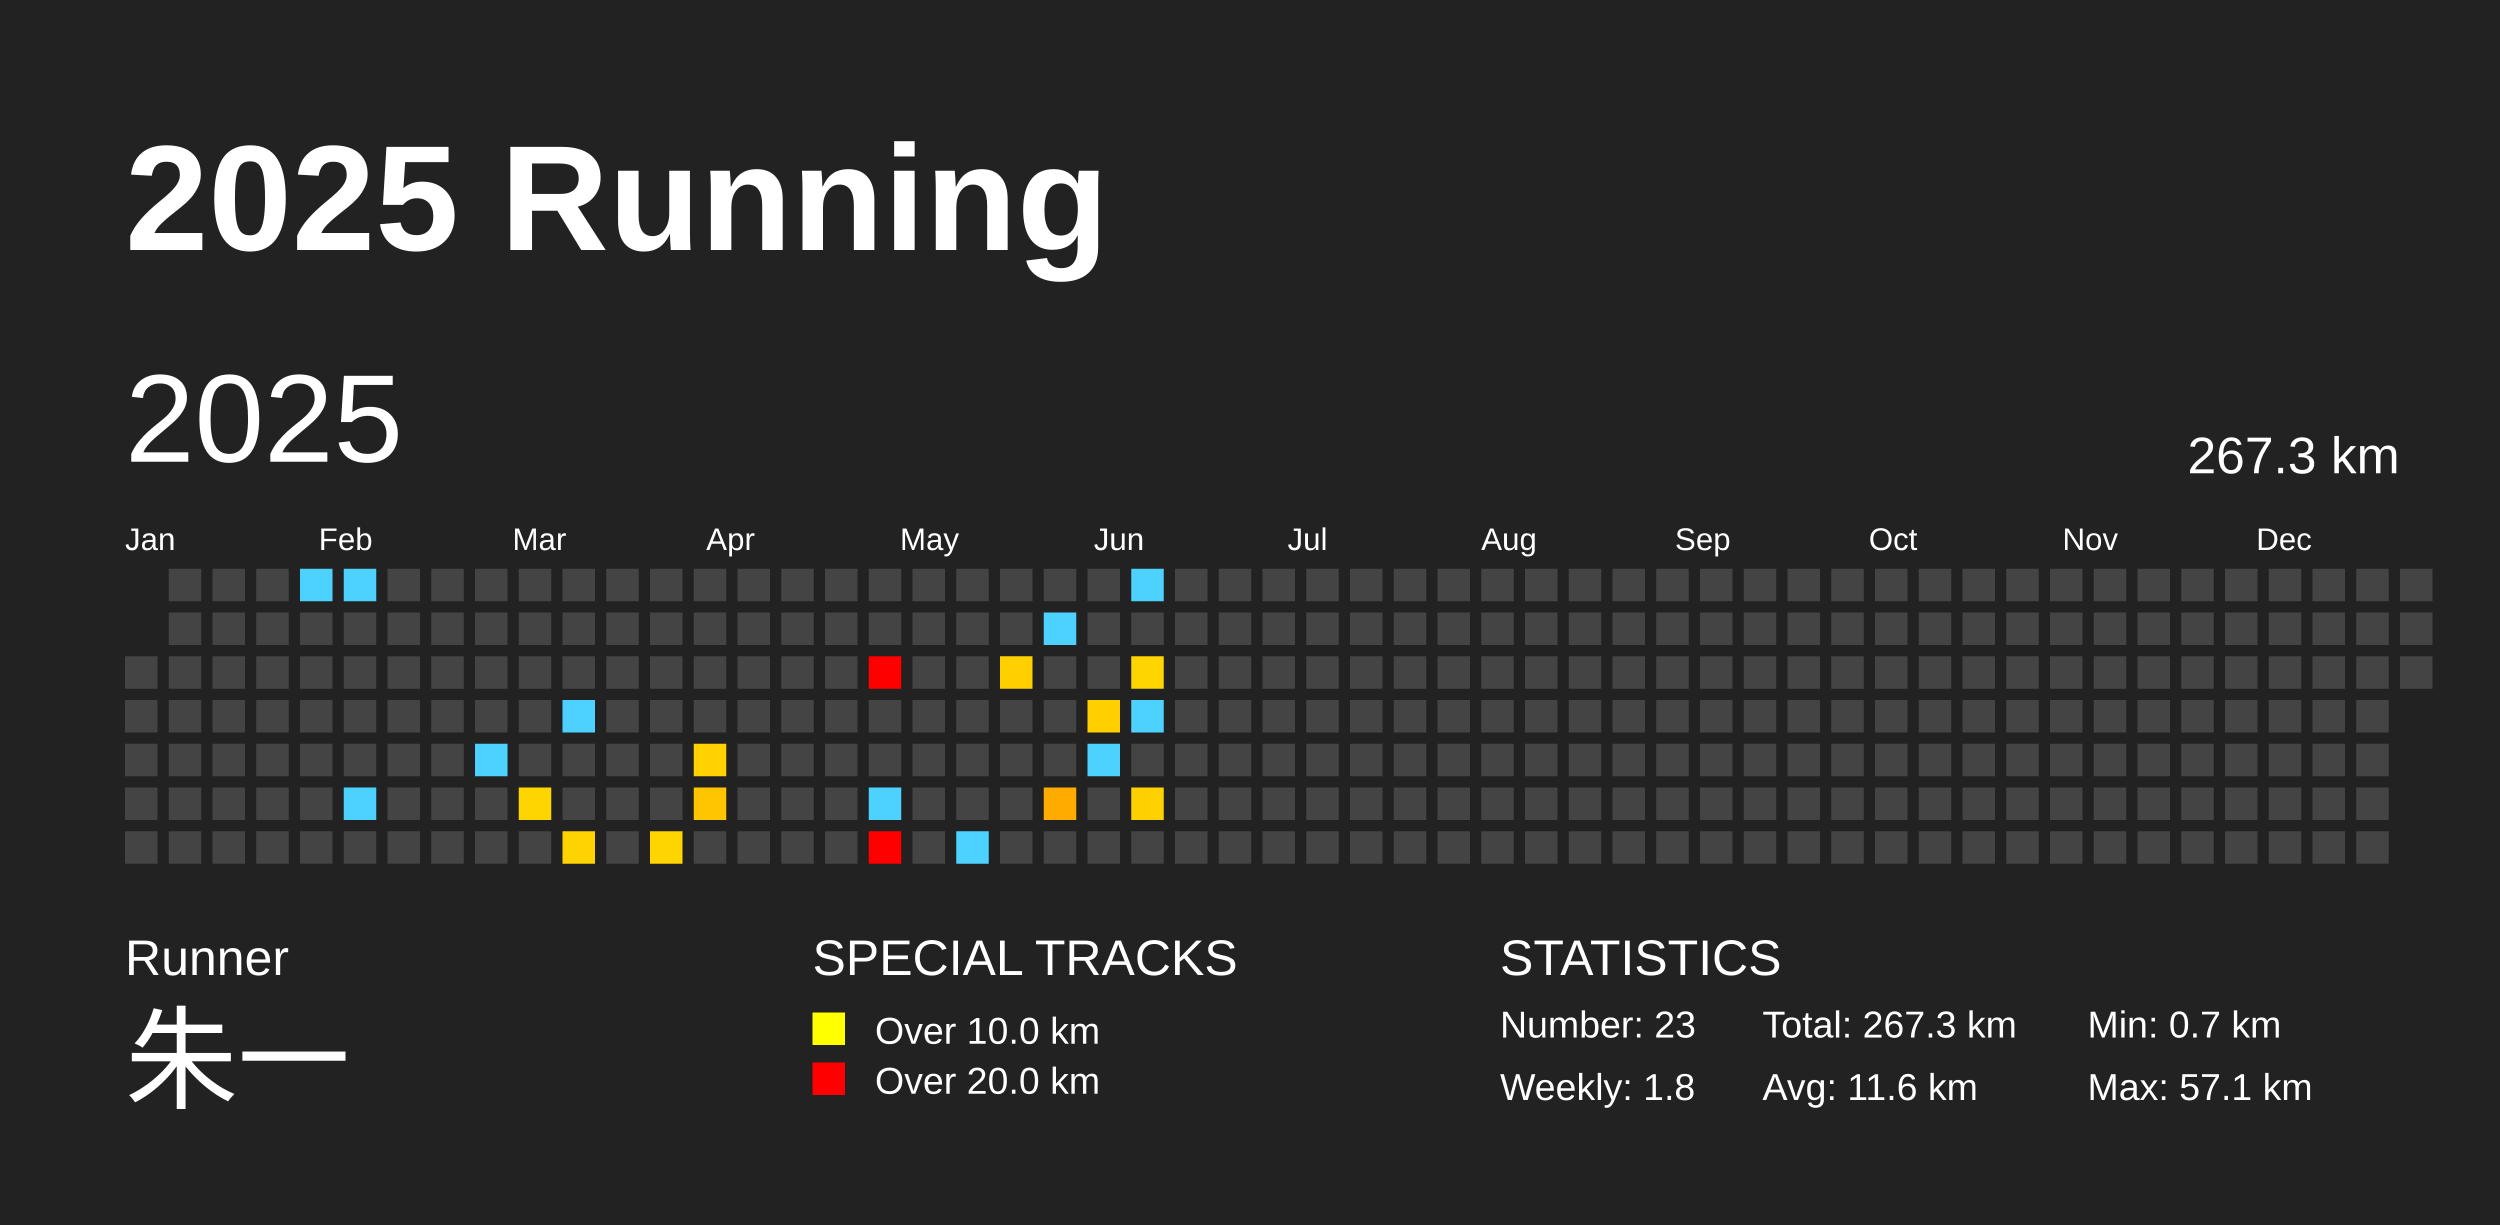
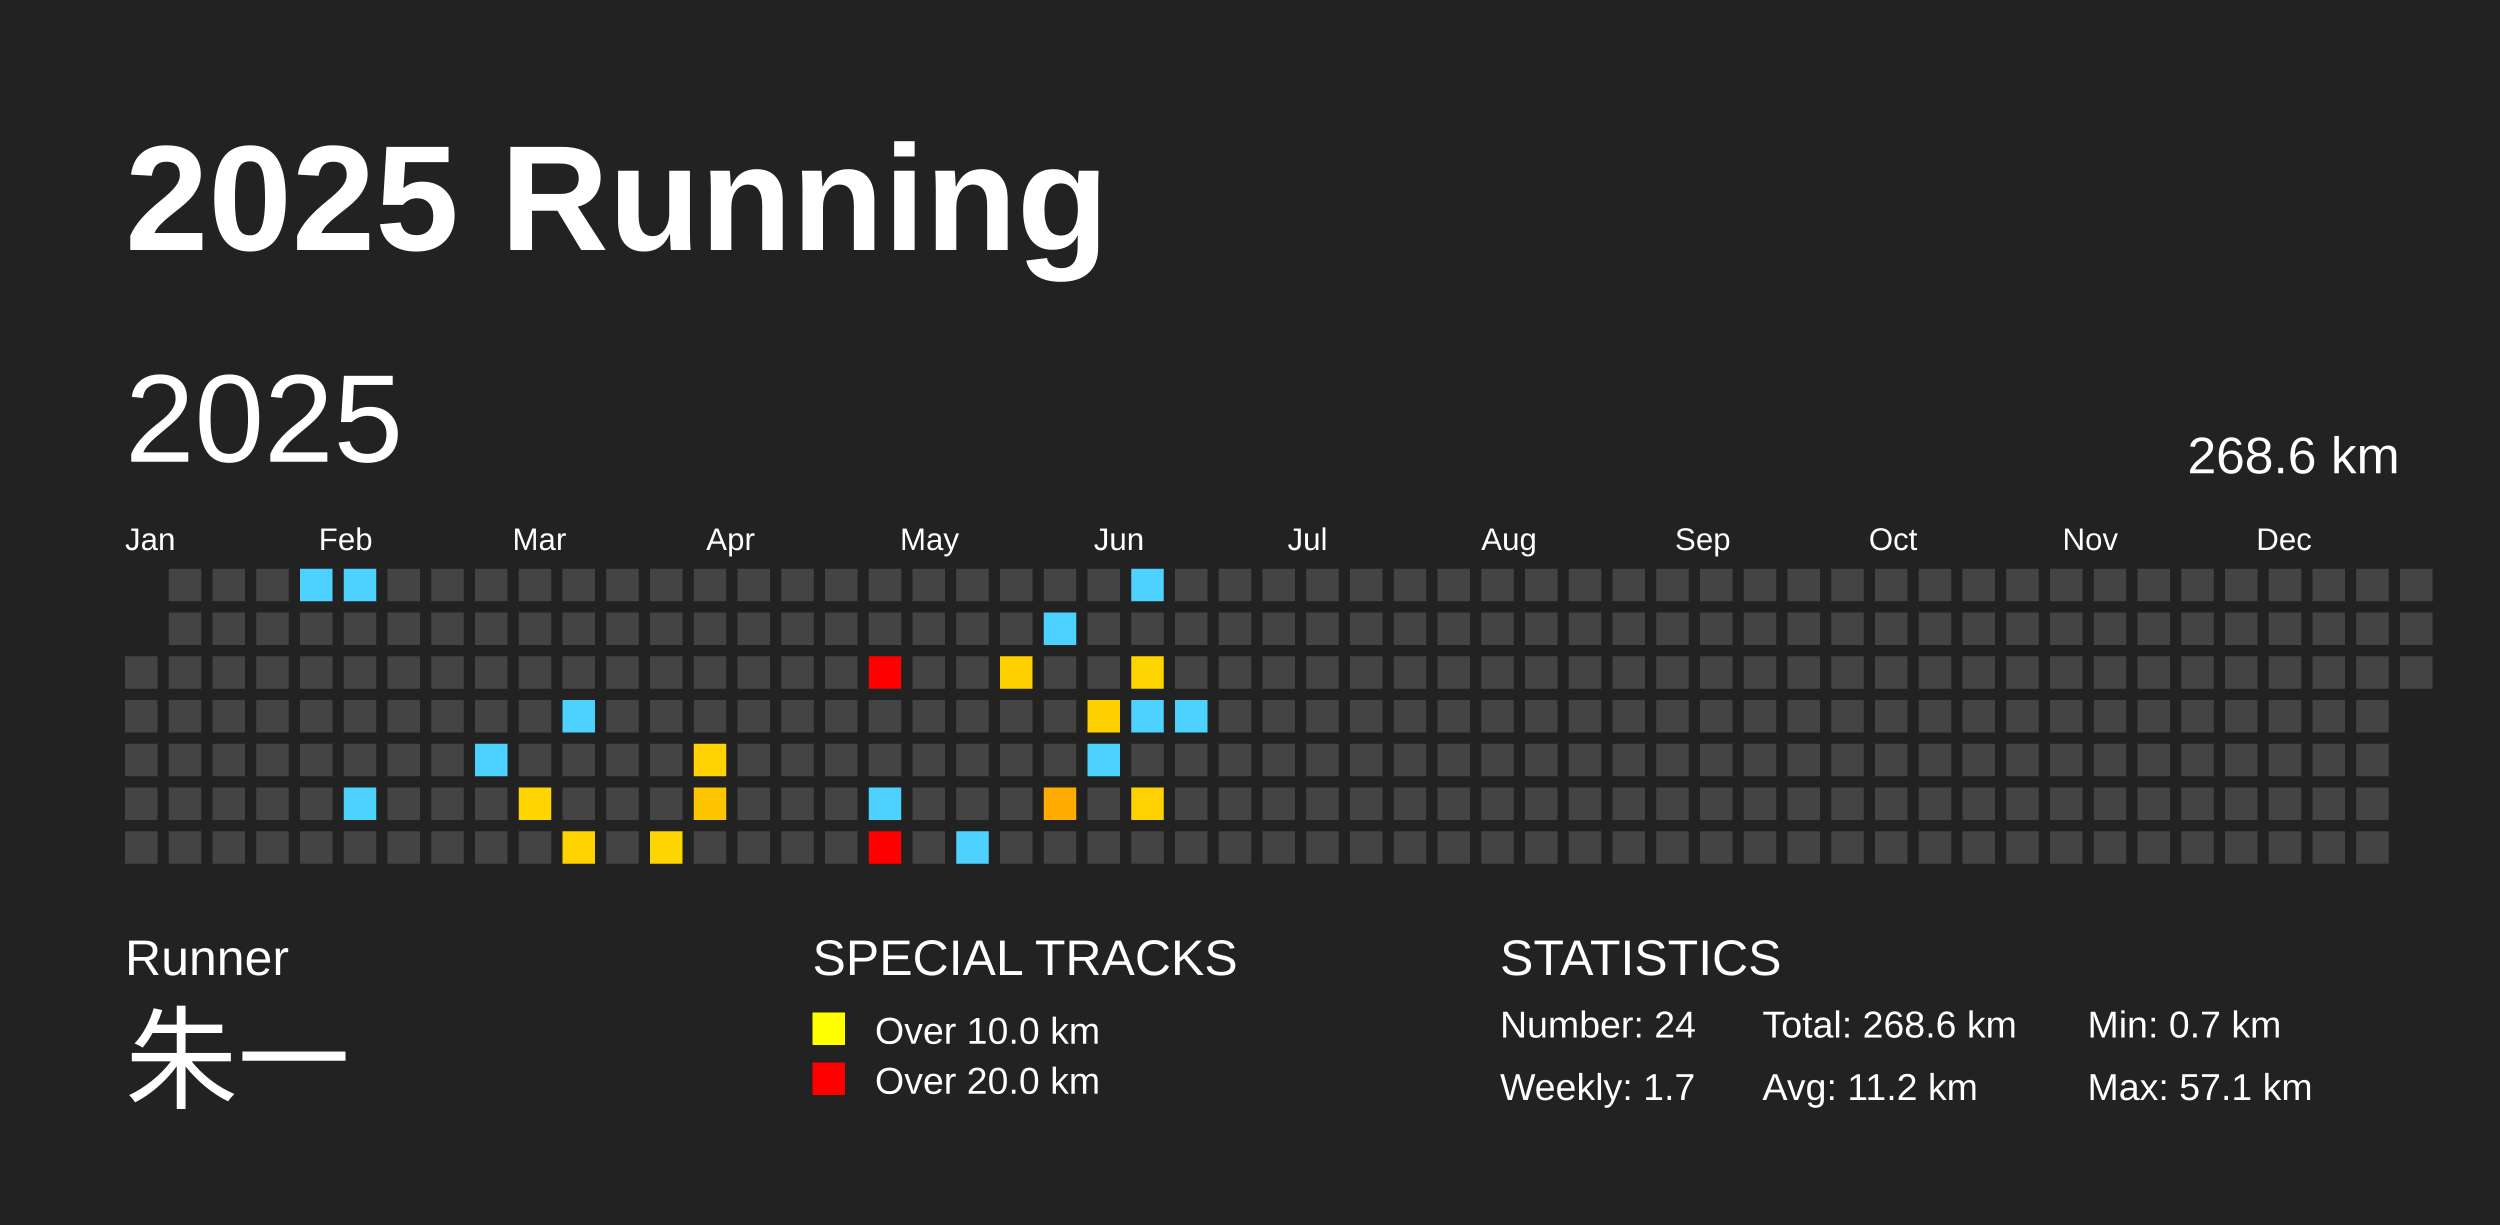
<svg xmlns="http://www.w3.org/2000/svg" baseProfile="full" height="98mm" version="1.1" viewBox="0,0,200,98" width="200mm">
  <defs />
  <rect fill="#222222" height="98" width="200" x="0" y="0" />
  <text fill="#FFFFFF" style="font-size:12px; font-family:Arial; font-weight:bold;" x="10" y="20">2025 Running</text>
  <text fill="#FFFFFF" style="font-size:4px; font-family:Arial" x="10" y="78">Runner</text>
  <text fill="#FFFFFF" style="font-size:9px; font-family:Arial" x="10" y="88">朱一</text>
  <text fill="#FFFFFF" style="font-size:4px; font-family:Arial" x="65" y="78">SPECIAL TRACKS</text>
  <rect fill="yellow" height="2.6" width="2.6" x="65" y="81" />
  <text fill="#FFFFFF" style="font-size:3px; font-family:Arial" x="70" y="83.5">Over 10.0 km</text>
  <rect fill="red" height="2.6" width="2.6" x="65" y="85" />
  <text fill="#FFFFFF" style="font-size:3px; font-family:Arial" x="70" y="87.5">Over 20.0 km</text>
  <text fill="#FFFFFF" style="font-size:4px; font-family:Arial" x="120" y="78">STATISTICS</text>
-   <text fill="#FFFFFF" style="font-size:3px; font-family:Arial" x="120" y="83">Number: 23</text>
-   <text fill="#FFFFFF" style="font-size:3px; font-family:Arial" x="120" y="88">Weekly: 1.8</text>
-   <text fill="#FFFFFF" style="font-size:3px; font-family:Arial" x="141" y="83">Total: 267.3 km</text>
-   <text fill="#FFFFFF" style="font-size:3px; font-family:Arial" x="141" y="88">Avg: 11.6 km</text>
+   <text fill="#FFFFFF" style="font-size:3px; font-family:Arial" x="120" y="83">Number: 24</text>
+   <text fill="#FFFFFF" style="font-size:3px; font-family:Arial" x="120" y="88">Weekly: 1.7</text>
+   <text fill="#FFFFFF" style="font-size:3px; font-family:Arial" x="141" y="83">Total: 268.6 km</text>
+   <text fill="#FFFFFF" style="font-size:3px; font-family:Arial" x="141" y="88">Avg: 11.2 km</text>
  <text fill="#FFFFFF" style="font-size:3px; font-family:Arial" x="167" y="83">Min: 0.7 km</text>
  <text fill="#FFFFFF" style="font-size:3px; font-family:Arial" x="167" y="88">Max: 57.1 km</text>
  <text dominant-baseline="hanging" fill="#FFFFFF" style="font-size:10.0px; font-family:Arial;" x="10" y="30">2025</text>
-   <text dominant-baseline="hanging" fill="#FFFFFF" style="font-size:4.125px; font-family:Arial;" x="175" y="35">267.3 km</text>
+   <text dominant-baseline="hanging" fill="#FFFFFF" style="font-size:4.125px; font-family:Arial;" x="175" y="35">268.6 km</text>
  <text fill="#FFFFFF" style="font-size:2.5px; font-family:Arial" x="10.0" y="44">Jan</text>
  <text fill="#FFFFFF" style="font-size:2.5px; font-family:Arial" x="25.5" y="44">Feb</text>
  <text fill="#FFFFFF" style="font-size:2.5px; font-family:Arial" x="41.0" y="44">Mar</text>
  <text fill="#FFFFFF" style="font-size:2.5px; font-family:Arial" x="56.5" y="44">Apr</text>
  <text fill="#FFFFFF" style="font-size:2.5px; font-family:Arial" x="72.0" y="44">May</text>
  <text fill="#FFFFFF" style="font-size:2.5px; font-family:Arial" x="87.5" y="44">Jun</text>
  <text fill="#FFFFFF" style="font-size:2.5px; font-family:Arial" x="103.0" y="44">Jul</text>
  <text fill="#FFFFFF" style="font-size:2.5px; font-family:Arial" x="118.5" y="44">Aug</text>
  <text fill="#FFFFFF" style="font-size:2.5px; font-family:Arial" x="134.0" y="44">Sep</text>
  <text fill="#FFFFFF" style="font-size:2.5px; font-family:Arial" x="149.5" y="44">Oct</text>
  <text fill="#FFFFFF" style="font-size:2.5px; font-family:Arial" x="165.0" y="44">Nov</text>
  <text fill="#FFFFFF" style="font-size:2.5px; font-family:Arial" x="180.5" y="44">Dec</text>
  <rect fill="#444444" height="2.6" width="2.6" x="10.0" y="52.5" />
  <rect fill="#444444" height="2.6" width="2.6" x="10.0" y="56.0" />
  <rect fill="#444444" height="2.6" width="2.6" x="10.0" y="59.5" />
  <rect fill="#444444" height="2.6" width="2.6" x="10.0" y="63.0" />
  <rect fill="#444444" height="2.6" width="2.6" x="10.0" y="66.5" />
  <rect fill="#444444" height="2.6" width="2.6" x="13.5" y="45.5" />
  <rect fill="#444444" height="2.6" width="2.6" x="13.5" y="49.0" />
  <rect fill="#444444" height="2.6" width="2.6" x="13.5" y="52.5" />
  <rect fill="#444444" height="2.6" width="2.6" x="13.5" y="56.0" />
  <rect fill="#444444" height="2.6" width="2.6" x="13.5" y="59.5" />
  <rect fill="#444444" height="2.6" width="2.6" x="13.5" y="63.0" />
  <rect fill="#444444" height="2.6" width="2.6" x="13.5" y="66.5" />
  <rect fill="#444444" height="2.6" width="2.6" x="17.0" y="45.5" />
  <rect fill="#444444" height="2.6" width="2.6" x="17.0" y="49.0" />
  <rect fill="#444444" height="2.6" width="2.6" x="17.0" y="52.5" />
  <rect fill="#444444" height="2.6" width="2.6" x="17.0" y="56.0" />
  <rect fill="#444444" height="2.6" width="2.6" x="17.0" y="59.5" />
  <rect fill="#444444" height="2.6" width="2.6" x="17.0" y="63.0" />
  <rect fill="#444444" height="2.6" width="2.6" x="17.0" y="66.5" />
  <rect fill="#444444" height="2.6" width="2.6" x="20.5" y="45.5" />
  <rect fill="#444444" height="2.6" width="2.6" x="20.5" y="49.0" />
  <rect fill="#444444" height="2.6" width="2.6" x="20.5" y="52.5" />
  <rect fill="#444444" height="2.6" width="2.6" x="20.5" y="56.0" />
  <rect fill="#444444" height="2.6" width="2.6" x="20.5" y="59.5" />
  <rect fill="#444444" height="2.6" width="2.6" x="20.5" y="63.0" />
  <rect fill="#444444" height="2.6" width="2.6" x="20.5" y="66.5" />
  <rect fill="#4dd2ff" height="2.6" width="2.6" x="24.0" y="45.5" />
  <rect fill="#444444" height="2.6" width="2.6" x="24.0" y="49.0" />
  <rect fill="#444444" height="2.6" width="2.6" x="24.0" y="52.5" />
  <rect fill="#444444" height="2.6" width="2.6" x="24.0" y="56.0" />
  <rect fill="#444444" height="2.6" width="2.6" x="24.0" y="59.5" />
  <rect fill="#444444" height="2.6" width="2.6" x="24.0" y="63.0" />
  <rect fill="#444444" height="2.6" width="2.6" x="24.0" y="66.5" />
  <rect fill="#4dd2ff" height="2.6" width="2.6" x="27.5" y="45.5" />
  <rect fill="#444444" height="2.6" width="2.6" x="27.5" y="49.0" />
  <rect fill="#444444" height="2.6" width="2.6" x="27.5" y="52.5" />
  <rect fill="#444444" height="2.6" width="2.6" x="27.5" y="56.0" />
  <rect fill="#444444" height="2.6" width="2.6" x="27.5" y="59.5" />
  <rect fill="#4dd2ff" height="2.6" width="2.6" x="27.5" y="63.0" />
  <rect fill="#444444" height="2.6" width="2.6" x="27.5" y="66.5" />
  <rect fill="#444444" height="2.6" width="2.6" x="31.0" y="45.5" />
  <rect fill="#444444" height="2.6" width="2.6" x="31.0" y="49.0" />
  <rect fill="#444444" height="2.6" width="2.6" x="31.0" y="52.5" />
  <rect fill="#444444" height="2.6" width="2.6" x="31.0" y="56.0" />
  <rect fill="#444444" height="2.6" width="2.6" x="31.0" y="59.5" />
  <rect fill="#444444" height="2.6" width="2.6" x="31.0" y="63.0" />
  <rect fill="#444444" height="2.6" width="2.6" x="31.0" y="66.5" />
  <rect fill="#444444" height="2.6" width="2.6" x="34.5" y="45.5" />
  <rect fill="#444444" height="2.6" width="2.6" x="34.5" y="49.0" />
  <rect fill="#444444" height="2.6" width="2.6" x="34.5" y="52.5" />
  <rect fill="#444444" height="2.6" width="2.6" x="34.5" y="56.0" />
  <rect fill="#444444" height="2.6" width="2.6" x="34.5" y="59.5" />
  <rect fill="#444444" height="2.6" width="2.6" x="34.5" y="63.0" />
  <rect fill="#444444" height="2.6" width="2.6" x="34.5" y="66.5" />
  <rect fill="#444444" height="2.6" width="2.6" x="38.0" y="45.5" />
  <rect fill="#444444" height="2.6" width="2.6" x="38.0" y="49.0" />
  <rect fill="#444444" height="2.6" width="2.6" x="38.0" y="52.5" />
  <rect fill="#444444" height="2.6" width="2.6" x="38.0" y="56.0" />
  <rect fill="#4dd2ff" height="2.6" width="2.6" x="38.0" y="59.5" />
  <rect fill="#444444" height="2.6" width="2.6" x="38.0" y="63.0" />
  <rect fill="#444444" height="2.6" width="2.6" x="38.0" y="66.5" />
  <rect fill="#444444" height="2.6" width="2.6" x="41.5" y="45.5" />
  <rect fill="#444444" height="2.6" width="2.6" x="41.5" y="49.0" />
  <rect fill="#444444" height="2.6" width="2.6" x="41.5" y="52.5" />
  <rect fill="#444444" height="2.6" width="2.6" x="41.5" y="56.0" />
  <rect fill="#444444" height="2.6" width="2.6" x="41.5" y="59.5" />
  <rect fill="#ffd500" height="2.6" width="2.6" x="41.5" y="63.0" />
  <rect fill="#444444" height="2.6" width="2.6" x="41.5" y="66.5" />
  <rect fill="#444444" height="2.6" width="2.6" x="45.0" y="45.5" />
  <rect fill="#444444" height="2.6" width="2.6" x="45.0" y="49.0" />
  <rect fill="#444444" height="2.6" width="2.6" x="45.0" y="52.5" />
  <rect fill="#4dd2ff" height="2.6" width="2.6" x="45.0" y="56.0" />
  <rect fill="#444444" height="2.6" width="2.6" x="45.0" y="59.5" />
  <rect fill="#444444" height="2.6" width="2.6" x="45.0" y="63.0" />
  <rect fill="#ffd300" height="2.6" width="2.6" x="45.0" y="66.5" />
  <rect fill="#444444" height="2.6" width="2.6" x="48.5" y="45.5" />
  <rect fill="#444444" height="2.6" width="2.6" x="48.5" y="49.0" />
  <rect fill="#444444" height="2.6" width="2.6" x="48.5" y="52.5" />
  <rect fill="#444444" height="2.6" width="2.6" x="48.5" y="56.0" />
  <rect fill="#444444" height="2.6" width="2.6" x="48.5" y="59.5" />
  <rect fill="#444444" height="2.6" width="2.6" x="48.5" y="63.0" />
  <rect fill="#444444" height="2.6" width="2.6" x="48.5" y="66.5" />
  <rect fill="#444444" height="2.6" width="2.6" x="52.0" y="45.5" />
  <rect fill="#444444" height="2.6" width="2.6" x="52.0" y="49.0" />
  <rect fill="#444444" height="2.6" width="2.6" x="52.0" y="52.5" />
  <rect fill="#444444" height="2.6" width="2.6" x="52.0" y="56.0" />
  <rect fill="#444444" height="2.6" width="2.6" x="52.0" y="59.5" />
  <rect fill="#444444" height="2.6" width="2.6" x="52.0" y="63.0" />
  <rect fill="#ffd500" height="2.6" width="2.6" x="52.0" y="66.5" />
  <rect fill="#444444" height="2.6" width="2.6" x="55.5" y="45.5" />
  <rect fill="#444444" height="2.6" width="2.6" x="55.5" y="49.0" />
  <rect fill="#444444" height="2.6" width="2.6" x="55.5" y="52.5" />
  <rect fill="#444444" height="2.6" width="2.6" x="55.5" y="56.0" />
  <rect fill="#ffd200" height="2.6" width="2.6" x="55.5" y="59.5" />
  <rect fill="#ffc600" height="2.6" width="2.6" x="55.5" y="63.0" />
  <rect fill="#444444" height="2.6" width="2.6" x="55.5" y="66.5" />
  <rect fill="#444444" height="2.6" width="2.6" x="59.0" y="45.5" />
  <rect fill="#444444" height="2.6" width="2.6" x="59.0" y="49.0" />
  <rect fill="#444444" height="2.6" width="2.6" x="59.0" y="52.5" />
  <rect fill="#444444" height="2.6" width="2.6" x="59.0" y="56.0" />
  <rect fill="#444444" height="2.6" width="2.6" x="59.0" y="59.5" />
  <rect fill="#444444" height="2.6" width="2.6" x="59.0" y="63.0" />
  <rect fill="#444444" height="2.6" width="2.6" x="59.0" y="66.5" />
  <rect fill="#444444" height="2.6" width="2.6" x="62.5" y="45.5" />
  <rect fill="#444444" height="2.6" width="2.6" x="62.5" y="49.0" />
  <rect fill="#444444" height="2.6" width="2.6" x="62.5" y="52.5" />
  <rect fill="#444444" height="2.6" width="2.6" x="62.5" y="56.0" />
  <rect fill="#444444" height="2.6" width="2.6" x="62.5" y="59.5" />
  <rect fill="#444444" height="2.6" width="2.6" x="62.5" y="63.0" />
  <rect fill="#444444" height="2.6" width="2.6" x="62.5" y="66.5" />
  <rect fill="#444444" height="2.6" width="2.6" x="66.0" y="45.5" />
  <rect fill="#444444" height="2.6" width="2.6" x="66.0" y="49.0" />
  <rect fill="#444444" height="2.6" width="2.6" x="66.0" y="52.5" />
  <rect fill="#444444" height="2.6" width="2.6" x="66.0" y="56.0" />
  <rect fill="#444444" height="2.6" width="2.6" x="66.0" y="59.5" />
  <rect fill="#444444" height="2.6" width="2.6" x="66.0" y="63.0" />
  <rect fill="#444444" height="2.6" width="2.6" x="66.0" y="66.5" />
  <rect fill="#444444" height="2.6" width="2.6" x="69.5" y="45.5" />
  <rect fill="#444444" height="2.6" width="2.6" x="69.5" y="49.0" />
  <rect fill="red" height="2.6" width="2.6" x="69.5" y="52.5" />
  <rect fill="#444444" height="2.6" width="2.6" x="69.5" y="56.0" />
  <rect fill="#444444" height="2.6" width="2.6" x="69.5" y="59.5" />
  <rect fill="#4dd2ff" height="2.6" width="2.6" x="69.5" y="63.0" />
  <rect fill="red" height="2.6" width="2.6" x="69.5" y="66.5" />
  <rect fill="#444444" height="2.6" width="2.6" x="73.0" y="45.5" />
  <rect fill="#444444" height="2.6" width="2.6" x="73.0" y="49.0" />
  <rect fill="#444444" height="2.6" width="2.6" x="73.0" y="52.5" />
  <rect fill="#444444" height="2.6" width="2.6" x="73.0" y="56.0" />
  <rect fill="#444444" height="2.6" width="2.6" x="73.0" y="59.5" />
  <rect fill="#444444" height="2.6" width="2.6" x="73.0" y="63.0" />
  <rect fill="#444444" height="2.6" width="2.6" x="73.0" y="66.5" />
  <rect fill="#444444" height="2.6" width="2.6" x="76.5" y="45.5" />
  <rect fill="#444444" height="2.6" width="2.6" x="76.5" y="49.0" />
  <rect fill="#444444" height="2.6" width="2.6" x="76.5" y="52.5" />
  <rect fill="#444444" height="2.6" width="2.6" x="76.5" y="56.0" />
  <rect fill="#444444" height="2.6" width="2.6" x="76.5" y="59.5" />
  <rect fill="#444444" height="2.6" width="2.6" x="76.5" y="63.0" />
  <rect fill="#4dd2ff" height="2.6" width="2.6" x="76.5" y="66.5" />
  <rect fill="#444444" height="2.6" width="2.6" x="80.0" y="45.5" />
  <rect fill="#444444" height="2.6" width="2.6" x="80.0" y="49.0" />
  <rect fill="#ffd000" height="2.6" width="2.6" x="80.0" y="52.5" />
  <rect fill="#444444" height="2.6" width="2.6" x="80.0" y="56.0" />
  <rect fill="#444444" height="2.6" width="2.6" x="80.0" y="59.5" />
  <rect fill="#444444" height="2.6" width="2.6" x="80.0" y="63.0" />
  <rect fill="#444444" height="2.6" width="2.6" x="80.0" y="66.5" />
  <rect fill="#444444" height="2.6" width="2.6" x="83.5" y="45.5" />
  <rect fill="#4dd2ff" height="2.6" width="2.6" x="83.5" y="49.0" />
  <rect fill="#444444" height="2.6" width="2.6" x="83.5" y="52.5" />
  <rect fill="#444444" height="2.6" width="2.6" x="83.5" y="56.0" />
  <rect fill="#444444" height="2.6" width="2.6" x="83.5" y="59.5" />
  <rect fill="#ffab00" height="2.6" width="2.6" x="83.5" y="63.0" />
  <rect fill="#444444" height="2.6" width="2.6" x="83.5" y="66.5" />
  <rect fill="#444444" height="2.6" width="2.6" x="87.0" y="45.5" />
  <rect fill="#444444" height="2.6" width="2.6" x="87.0" y="49.0" />
  <rect fill="#444444" height="2.6" width="2.6" x="87.0" y="52.5" />
  <rect fill="#ffd000" height="2.6" width="2.6" x="87.0" y="56.0" />
  <rect fill="#4dd2ff" height="2.6" width="2.6" x="87.0" y="59.5" />
  <rect fill="#444444" height="2.6" width="2.6" x="87.0" y="63.0" />
  <rect fill="#444444" height="2.6" width="2.6" x="87.0" y="66.5" />
  <rect fill="#4dd2ff" height="2.6" width="2.6" x="90.5" y="45.5" />
  <rect fill="#444444" height="2.6" width="2.6" x="90.5" y="49.0" />
  <rect fill="#ffd500" height="2.6" width="2.6" x="90.5" y="52.5" />
  <rect fill="#4dd2ff" height="2.6" width="2.6" x="90.5" y="56.0" />
  <rect fill="#444444" height="2.6" width="2.6" x="90.5" y="59.5" />
  <rect fill="#ffd100" height="2.6" width="2.6" x="90.5" y="63.0" />
  <rect fill="#444444" height="2.6" width="2.6" x="90.5" y="66.5" />
  <rect fill="#444444" height="2.6" width="2.6" x="94.0" y="45.5" />
  <rect fill="#444444" height="2.6" width="2.6" x="94.0" y="49.0" />
  <rect fill="#444444" height="2.6" width="2.6" x="94.0" y="52.5" />
-   <rect fill="#444444" height="2.6" width="2.6" x="94.0" y="56.0" />
+   <rect fill="#4dd2ff" height="2.6" width="2.6" x="94.0" y="56.0" />
  <rect fill="#444444" height="2.6" width="2.6" x="94.0" y="59.5" />
  <rect fill="#444444" height="2.6" width="2.6" x="94.0" y="63.0" />
  <rect fill="#444444" height="2.6" width="2.6" x="94.0" y="66.5" />
  <rect fill="#444444" height="2.6" width="2.6" x="97.5" y="45.5" />
  <rect fill="#444444" height="2.6" width="2.6" x="97.5" y="49.0" />
  <rect fill="#444444" height="2.6" width="2.6" x="97.5" y="52.5" />
  <rect fill="#444444" height="2.6" width="2.6" x="97.5" y="56.0" />
  <rect fill="#444444" height="2.6" width="2.6" x="97.5" y="59.5" />
  <rect fill="#444444" height="2.6" width="2.6" x="97.5" y="63.0" />
  <rect fill="#444444" height="2.6" width="2.6" x="97.5" y="66.5" />
  <rect fill="#444444" height="2.6" width="2.6" x="101.0" y="45.5" />
  <rect fill="#444444" height="2.6" width="2.6" x="101.0" y="49.0" />
  <rect fill="#444444" height="2.6" width="2.6" x="101.0" y="52.5" />
  <rect fill="#444444" height="2.6" width="2.6" x="101.0" y="56.0" />
  <rect fill="#444444" height="2.6" width="2.6" x="101.0" y="59.5" />
  <rect fill="#444444" height="2.6" width="2.6" x="101.0" y="63.0" />
  <rect fill="#444444" height="2.6" width="2.6" x="101.0" y="66.5" />
  <rect fill="#444444" height="2.6" width="2.6" x="104.5" y="45.5" />
  <rect fill="#444444" height="2.6" width="2.6" x="104.5" y="49.0" />
  <rect fill="#444444" height="2.6" width="2.6" x="104.5" y="52.5" />
  <rect fill="#444444" height="2.6" width="2.6" x="104.5" y="56.0" />
  <rect fill="#444444" height="2.6" width="2.6" x="104.5" y="59.5" />
  <rect fill="#444444" height="2.6" width="2.6" x="104.5" y="63.0" />
  <rect fill="#444444" height="2.6" width="2.6" x="104.5" y="66.5" />
  <rect fill="#444444" height="2.6" width="2.6" x="108.0" y="45.5" />
  <rect fill="#444444" height="2.6" width="2.6" x="108.0" y="49.0" />
  <rect fill="#444444" height="2.6" width="2.6" x="108.0" y="52.5" />
  <rect fill="#444444" height="2.6" width="2.6" x="108.0" y="56.0" />
  <rect fill="#444444" height="2.6" width="2.6" x="108.0" y="59.5" />
  <rect fill="#444444" height="2.6" width="2.6" x="108.0" y="63.0" />
  <rect fill="#444444" height="2.6" width="2.6" x="108.0" y="66.5" />
  <rect fill="#444444" height="2.6" width="2.6" x="111.5" y="45.5" />
  <rect fill="#444444" height="2.6" width="2.6" x="111.5" y="49.0" />
  <rect fill="#444444" height="2.6" width="2.6" x="111.5" y="52.5" />
  <rect fill="#444444" height="2.6" width="2.6" x="111.5" y="56.0" />
  <rect fill="#444444" height="2.6" width="2.6" x="111.5" y="59.5" />
  <rect fill="#444444" height="2.6" width="2.6" x="111.5" y="63.0" />
  <rect fill="#444444" height="2.6" width="2.6" x="111.5" y="66.5" />
  <rect fill="#444444" height="2.6" width="2.6" x="115.0" y="45.5" />
  <rect fill="#444444" height="2.6" width="2.6" x="115.0" y="49.0" />
  <rect fill="#444444" height="2.6" width="2.6" x="115.0" y="52.5" />
  <rect fill="#444444" height="2.6" width="2.6" x="115.0" y="56.0" />
  <rect fill="#444444" height="2.6" width="2.6" x="115.0" y="59.5" />
  <rect fill="#444444" height="2.6" width="2.6" x="115.0" y="63.0" />
  <rect fill="#444444" height="2.6" width="2.6" x="115.0" y="66.5" />
  <rect fill="#444444" height="2.6" width="2.6" x="118.5" y="45.5" />
  <rect fill="#444444" height="2.6" width="2.6" x="118.5" y="49.0" />
  <rect fill="#444444" height="2.6" width="2.6" x="118.5" y="52.5" />
  <rect fill="#444444" height="2.6" width="2.6" x="118.5" y="56.0" />
  <rect fill="#444444" height="2.6" width="2.6" x="118.5" y="59.5" />
  <rect fill="#444444" height="2.6" width="2.6" x="118.5" y="63.0" />
  <rect fill="#444444" height="2.6" width="2.6" x="118.5" y="66.5" />
  <rect fill="#444444" height="2.6" width="2.6" x="122.0" y="45.5" />
  <rect fill="#444444" height="2.6" width="2.6" x="122.0" y="49.0" />
  <rect fill="#444444" height="2.6" width="2.6" x="122.0" y="52.5" />
  <rect fill="#444444" height="2.6" width="2.6" x="122.0" y="56.0" />
  <rect fill="#444444" height="2.6" width="2.6" x="122.0" y="59.5" />
  <rect fill="#444444" height="2.6" width="2.6" x="122.0" y="63.0" />
  <rect fill="#444444" height="2.6" width="2.6" x="122.0" y="66.5" />
  <rect fill="#444444" height="2.6" width="2.6" x="125.5" y="45.5" />
  <rect fill="#444444" height="2.6" width="2.6" x="125.5" y="49.0" />
  <rect fill="#444444" height="2.6" width="2.6" x="125.5" y="52.5" />
  <rect fill="#444444" height="2.6" width="2.6" x="125.5" y="56.0" />
  <rect fill="#444444" height="2.6" width="2.6" x="125.5" y="59.5" />
  <rect fill="#444444" height="2.6" width="2.6" x="125.5" y="63.0" />
  <rect fill="#444444" height="2.6" width="2.6" x="125.5" y="66.5" />
  <rect fill="#444444" height="2.6" width="2.6" x="129.0" y="45.5" />
  <rect fill="#444444" height="2.6" width="2.6" x="129.0" y="49.0" />
  <rect fill="#444444" height="2.6" width="2.6" x="129.0" y="52.5" />
  <rect fill="#444444" height="2.6" width="2.6" x="129.0" y="56.0" />
  <rect fill="#444444" height="2.6" width="2.6" x="129.0" y="59.5" />
  <rect fill="#444444" height="2.6" width="2.6" x="129.0" y="63.0" />
  <rect fill="#444444" height="2.6" width="2.6" x="129.0" y="66.5" />
  <rect fill="#444444" height="2.6" width="2.6" x="132.5" y="45.5" />
  <rect fill="#444444" height="2.6" width="2.6" x="132.5" y="49.0" />
  <rect fill="#444444" height="2.6" width="2.6" x="132.5" y="52.5" />
  <rect fill="#444444" height="2.6" width="2.6" x="132.5" y="56.0" />
  <rect fill="#444444" height="2.6" width="2.6" x="132.5" y="59.5" />
  <rect fill="#444444" height="2.6" width="2.6" x="132.5" y="63.0" />
  <rect fill="#444444" height="2.6" width="2.6" x="132.5" y="66.5" />
  <rect fill="#444444" height="2.6" width="2.6" x="136.0" y="45.5" />
  <rect fill="#444444" height="2.6" width="2.6" x="136.0" y="49.0" />
  <rect fill="#444444" height="2.6" width="2.6" x="136.0" y="52.5" />
  <rect fill="#444444" height="2.6" width="2.6" x="136.0" y="56.0" />
  <rect fill="#444444" height="2.6" width="2.6" x="136.0" y="59.5" />
  <rect fill="#444444" height="2.6" width="2.6" x="136.0" y="63.0" />
  <rect fill="#444444" height="2.6" width="2.6" x="136.0" y="66.5" />
  <rect fill="#444444" height="2.6" width="2.6" x="139.5" y="45.5" />
  <rect fill="#444444" height="2.6" width="2.6" x="139.5" y="49.0" />
  <rect fill="#444444" height="2.6" width="2.6" x="139.5" y="52.5" />
  <rect fill="#444444" height="2.6" width="2.6" x="139.5" y="56.0" />
  <rect fill="#444444" height="2.6" width="2.6" x="139.5" y="59.5" />
  <rect fill="#444444" height="2.6" width="2.6" x="139.5" y="63.0" />
  <rect fill="#444444" height="2.6" width="2.6" x="139.5" y="66.5" />
  <rect fill="#444444" height="2.6" width="2.6" x="143.0" y="45.5" />
  <rect fill="#444444" height="2.6" width="2.6" x="143.0" y="49.0" />
  <rect fill="#444444" height="2.6" width="2.6" x="143.0" y="52.5" />
  <rect fill="#444444" height="2.6" width="2.6" x="143.0" y="56.0" />
  <rect fill="#444444" height="2.6" width="2.6" x="143.0" y="59.5" />
  <rect fill="#444444" height="2.6" width="2.6" x="143.0" y="63.0" />
  <rect fill="#444444" height="2.6" width="2.6" x="143.0" y="66.5" />
  <rect fill="#444444" height="2.6" width="2.6" x="146.5" y="45.5" />
  <rect fill="#444444" height="2.6" width="2.6" x="146.5" y="49.0" />
  <rect fill="#444444" height="2.6" width="2.6" x="146.5" y="52.5" />
  <rect fill="#444444" height="2.6" width="2.6" x="146.5" y="56.0" />
  <rect fill="#444444" height="2.6" width="2.6" x="146.5" y="59.5" />
  <rect fill="#444444" height="2.6" width="2.6" x="146.5" y="63.0" />
  <rect fill="#444444" height="2.6" width="2.6" x="146.5" y="66.5" />
  <rect fill="#444444" height="2.6" width="2.6" x="150.0" y="45.5" />
  <rect fill="#444444" height="2.6" width="2.6" x="150.0" y="49.0" />
  <rect fill="#444444" height="2.6" width="2.6" x="150.0" y="52.5" />
  <rect fill="#444444" height="2.6" width="2.6" x="150.0" y="56.0" />
  <rect fill="#444444" height="2.6" width="2.6" x="150.0" y="59.5" />
  <rect fill="#444444" height="2.6" width="2.6" x="150.0" y="63.0" />
  <rect fill="#444444" height="2.6" width="2.6" x="150.0" y="66.5" />
  <rect fill="#444444" height="2.6" width="2.6" x="153.5" y="45.5" />
  <rect fill="#444444" height="2.6" width="2.6" x="153.5" y="49.0" />
  <rect fill="#444444" height="2.6" width="2.6" x="153.5" y="52.5" />
  <rect fill="#444444" height="2.6" width="2.6" x="153.5" y="56.0" />
  <rect fill="#444444" height="2.6" width="2.6" x="153.5" y="59.5" />
  <rect fill="#444444" height="2.6" width="2.6" x="153.5" y="63.0" />
  <rect fill="#444444" height="2.6" width="2.6" x="153.5" y="66.5" />
  <rect fill="#444444" height="2.6" width="2.6" x="157.0" y="45.5" />
  <rect fill="#444444" height="2.6" width="2.6" x="157.0" y="49.0" />
  <rect fill="#444444" height="2.6" width="2.6" x="157.0" y="52.5" />
  <rect fill="#444444" height="2.6" width="2.6" x="157.0" y="56.0" />
  <rect fill="#444444" height="2.6" width="2.6" x="157.0" y="59.5" />
  <rect fill="#444444" height="2.6" width="2.6" x="157.0" y="63.0" />
  <rect fill="#444444" height="2.6" width="2.6" x="157.0" y="66.5" />
  <rect fill="#444444" height="2.6" width="2.6" x="160.5" y="45.5" />
  <rect fill="#444444" height="2.6" width="2.6" x="160.5" y="49.0" />
  <rect fill="#444444" height="2.6" width="2.6" x="160.5" y="52.5" />
  <rect fill="#444444" height="2.6" width="2.6" x="160.5" y="56.0" />
  <rect fill="#444444" height="2.6" width="2.6" x="160.5" y="59.5" />
  <rect fill="#444444" height="2.6" width="2.6" x="160.5" y="63.0" />
  <rect fill="#444444" height="2.6" width="2.6" x="160.5" y="66.5" />
  <rect fill="#444444" height="2.6" width="2.6" x="164.0" y="45.5" />
  <rect fill="#444444" height="2.6" width="2.6" x="164.0" y="49.0" />
  <rect fill="#444444" height="2.6" width="2.6" x="164.0" y="52.5" />
  <rect fill="#444444" height="2.6" width="2.6" x="164.0" y="56.0" />
  <rect fill="#444444" height="2.6" width="2.6" x="164.0" y="59.5" />
  <rect fill="#444444" height="2.6" width="2.6" x="164.0" y="63.0" />
  <rect fill="#444444" height="2.6" width="2.6" x="164.0" y="66.5" />
  <rect fill="#444444" height="2.6" width="2.6" x="167.5" y="45.5" />
  <rect fill="#444444" height="2.6" width="2.6" x="167.5" y="49.0" />
  <rect fill="#444444" height="2.6" width="2.6" x="167.5" y="52.5" />
  <rect fill="#444444" height="2.6" width="2.6" x="167.5" y="56.0" />
  <rect fill="#444444" height="2.6" width="2.6" x="167.5" y="59.5" />
  <rect fill="#444444" height="2.6" width="2.6" x="167.5" y="63.0" />
  <rect fill="#444444" height="2.6" width="2.6" x="167.5" y="66.5" />
  <rect fill="#444444" height="2.6" width="2.6" x="171.0" y="45.5" />
  <rect fill="#444444" height="2.6" width="2.6" x="171.0" y="49.0" />
  <rect fill="#444444" height="2.6" width="2.6" x="171.0" y="52.5" />
  <rect fill="#444444" height="2.6" width="2.6" x="171.0" y="56.0" />
  <rect fill="#444444" height="2.6" width="2.6" x="171.0" y="59.5" />
  <rect fill="#444444" height="2.6" width="2.6" x="171.0" y="63.0" />
  <rect fill="#444444" height="2.6" width="2.6" x="171.0" y="66.5" />
  <rect fill="#444444" height="2.6" width="2.6" x="174.5" y="45.5" />
  <rect fill="#444444" height="2.6" width="2.6" x="174.5" y="49.0" />
  <rect fill="#444444" height="2.6" width="2.6" x="174.5" y="52.5" />
  <rect fill="#444444" height="2.6" width="2.6" x="174.5" y="56.0" />
  <rect fill="#444444" height="2.6" width="2.6" x="174.5" y="59.5" />
  <rect fill="#444444" height="2.6" width="2.6" x="174.5" y="63.0" />
  <rect fill="#444444" height="2.6" width="2.6" x="174.5" y="66.5" />
  <rect fill="#444444" height="2.6" width="2.6" x="178.0" y="45.5" />
  <rect fill="#444444" height="2.6" width="2.6" x="178.0" y="49.0" />
  <rect fill="#444444" height="2.6" width="2.6" x="178.0" y="52.5" />
  <rect fill="#444444" height="2.6" width="2.6" x="178.0" y="56.0" />
  <rect fill="#444444" height="2.6" width="2.6" x="178.0" y="59.5" />
  <rect fill="#444444" height="2.6" width="2.6" x="178.0" y="63.0" />
  <rect fill="#444444" height="2.6" width="2.6" x="178.0" y="66.5" />
  <rect fill="#444444" height="2.6" width="2.6" x="181.5" y="45.5" />
  <rect fill="#444444" height="2.6" width="2.6" x="181.5" y="49.0" />
  <rect fill="#444444" height="2.6" width="2.6" x="181.5" y="52.5" />
  <rect fill="#444444" height="2.6" width="2.6" x="181.5" y="56.0" />
  <rect fill="#444444" height="2.6" width="2.6" x="181.5" y="59.5" />
  <rect fill="#444444" height="2.6" width="2.6" x="181.5" y="63.0" />
  <rect fill="#444444" height="2.6" width="2.6" x="181.5" y="66.5" />
  <rect fill="#444444" height="2.6" width="2.6" x="185.0" y="45.5" />
  <rect fill="#444444" height="2.6" width="2.6" x="185.0" y="49.0" />
  <rect fill="#444444" height="2.6" width="2.6" x="185.0" y="52.5" />
  <rect fill="#444444" height="2.6" width="2.6" x="185.0" y="56.0" />
  <rect fill="#444444" height="2.6" width="2.6" x="185.0" y="59.5" />
  <rect fill="#444444" height="2.6" width="2.6" x="185.0" y="63.0" />
  <rect fill="#444444" height="2.6" width="2.6" x="185.0" y="66.5" />
  <rect fill="#444444" height="2.6" width="2.6" x="188.5" y="45.5" />
  <rect fill="#444444" height="2.6" width="2.6" x="188.5" y="49.0" />
  <rect fill="#444444" height="2.6" width="2.6" x="188.5" y="52.5" />
  <rect fill="#444444" height="2.6" width="2.6" x="188.5" y="56.0" />
  <rect fill="#444444" height="2.6" width="2.6" x="188.5" y="59.5" />
  <rect fill="#444444" height="2.6" width="2.6" x="188.5" y="63.0" />
  <rect fill="#444444" height="2.6" width="2.6" x="188.5" y="66.5" />
  <rect fill="#444444" height="2.6" width="2.6" x="192.0" y="45.5" />
  <rect fill="#444444" height="2.6" width="2.6" x="192.0" y="49.0" />
  <rect fill="#444444" height="2.6" width="2.6" x="192.0" y="52.5" />
</svg>
